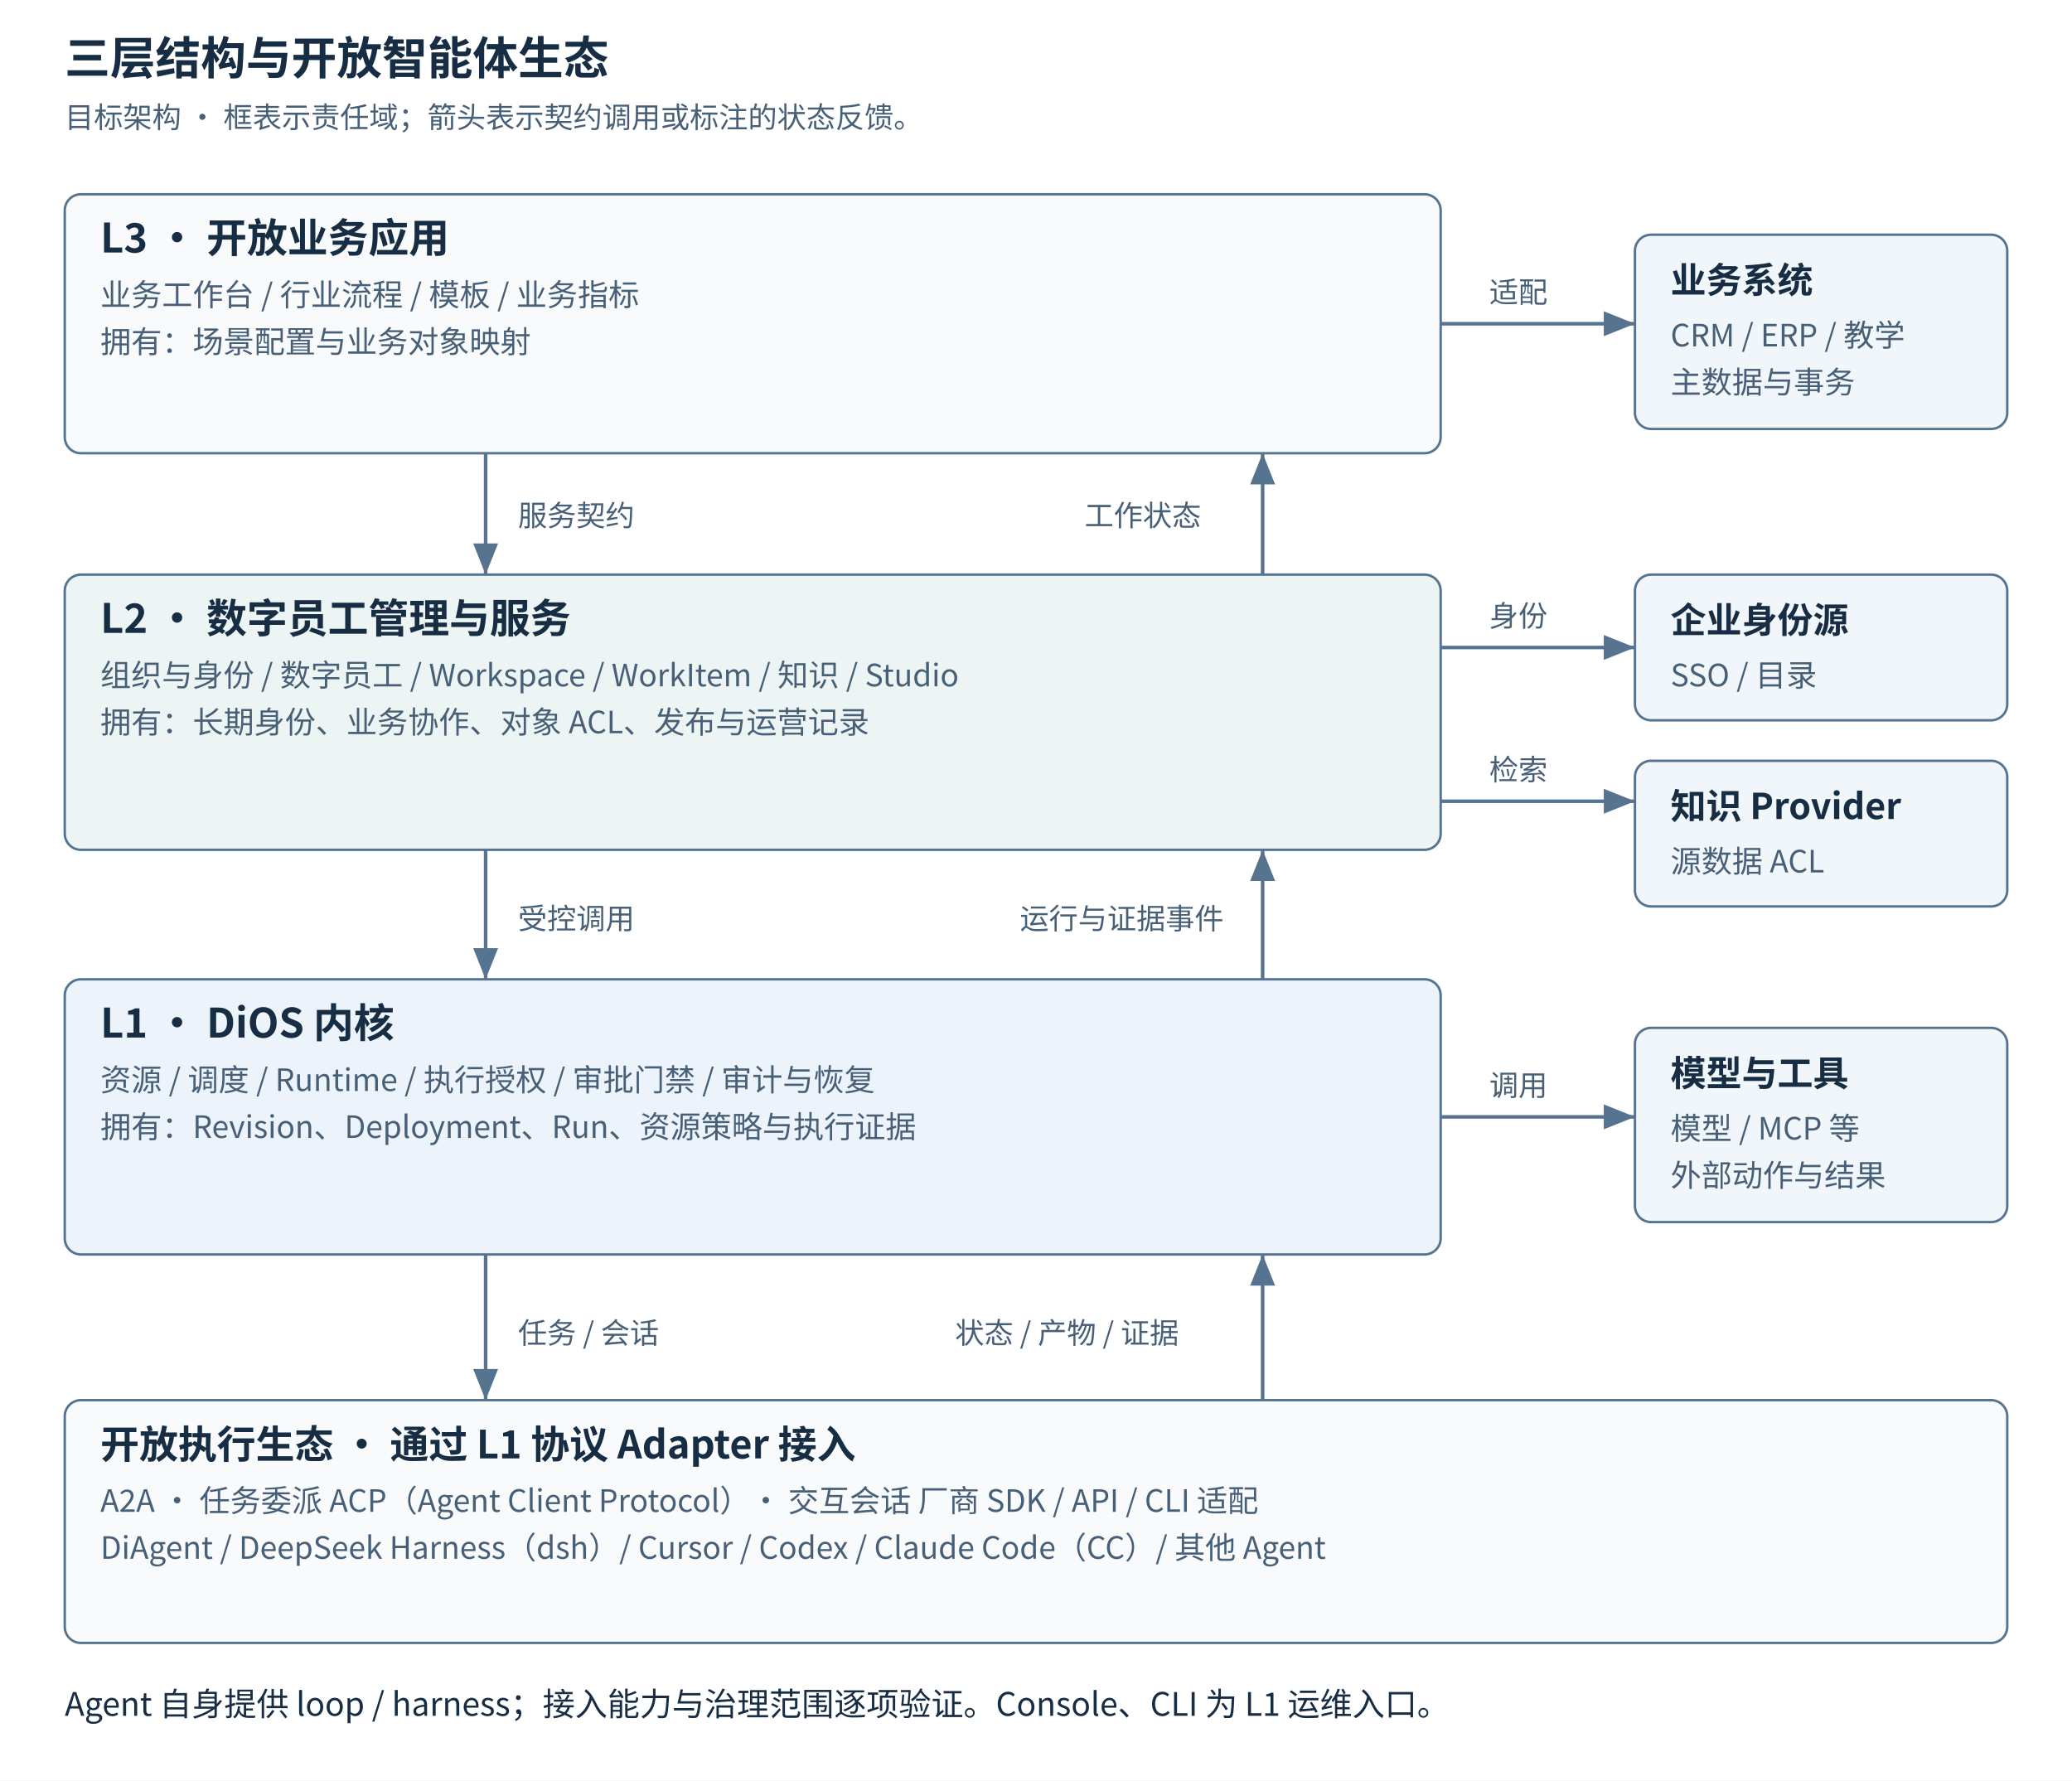
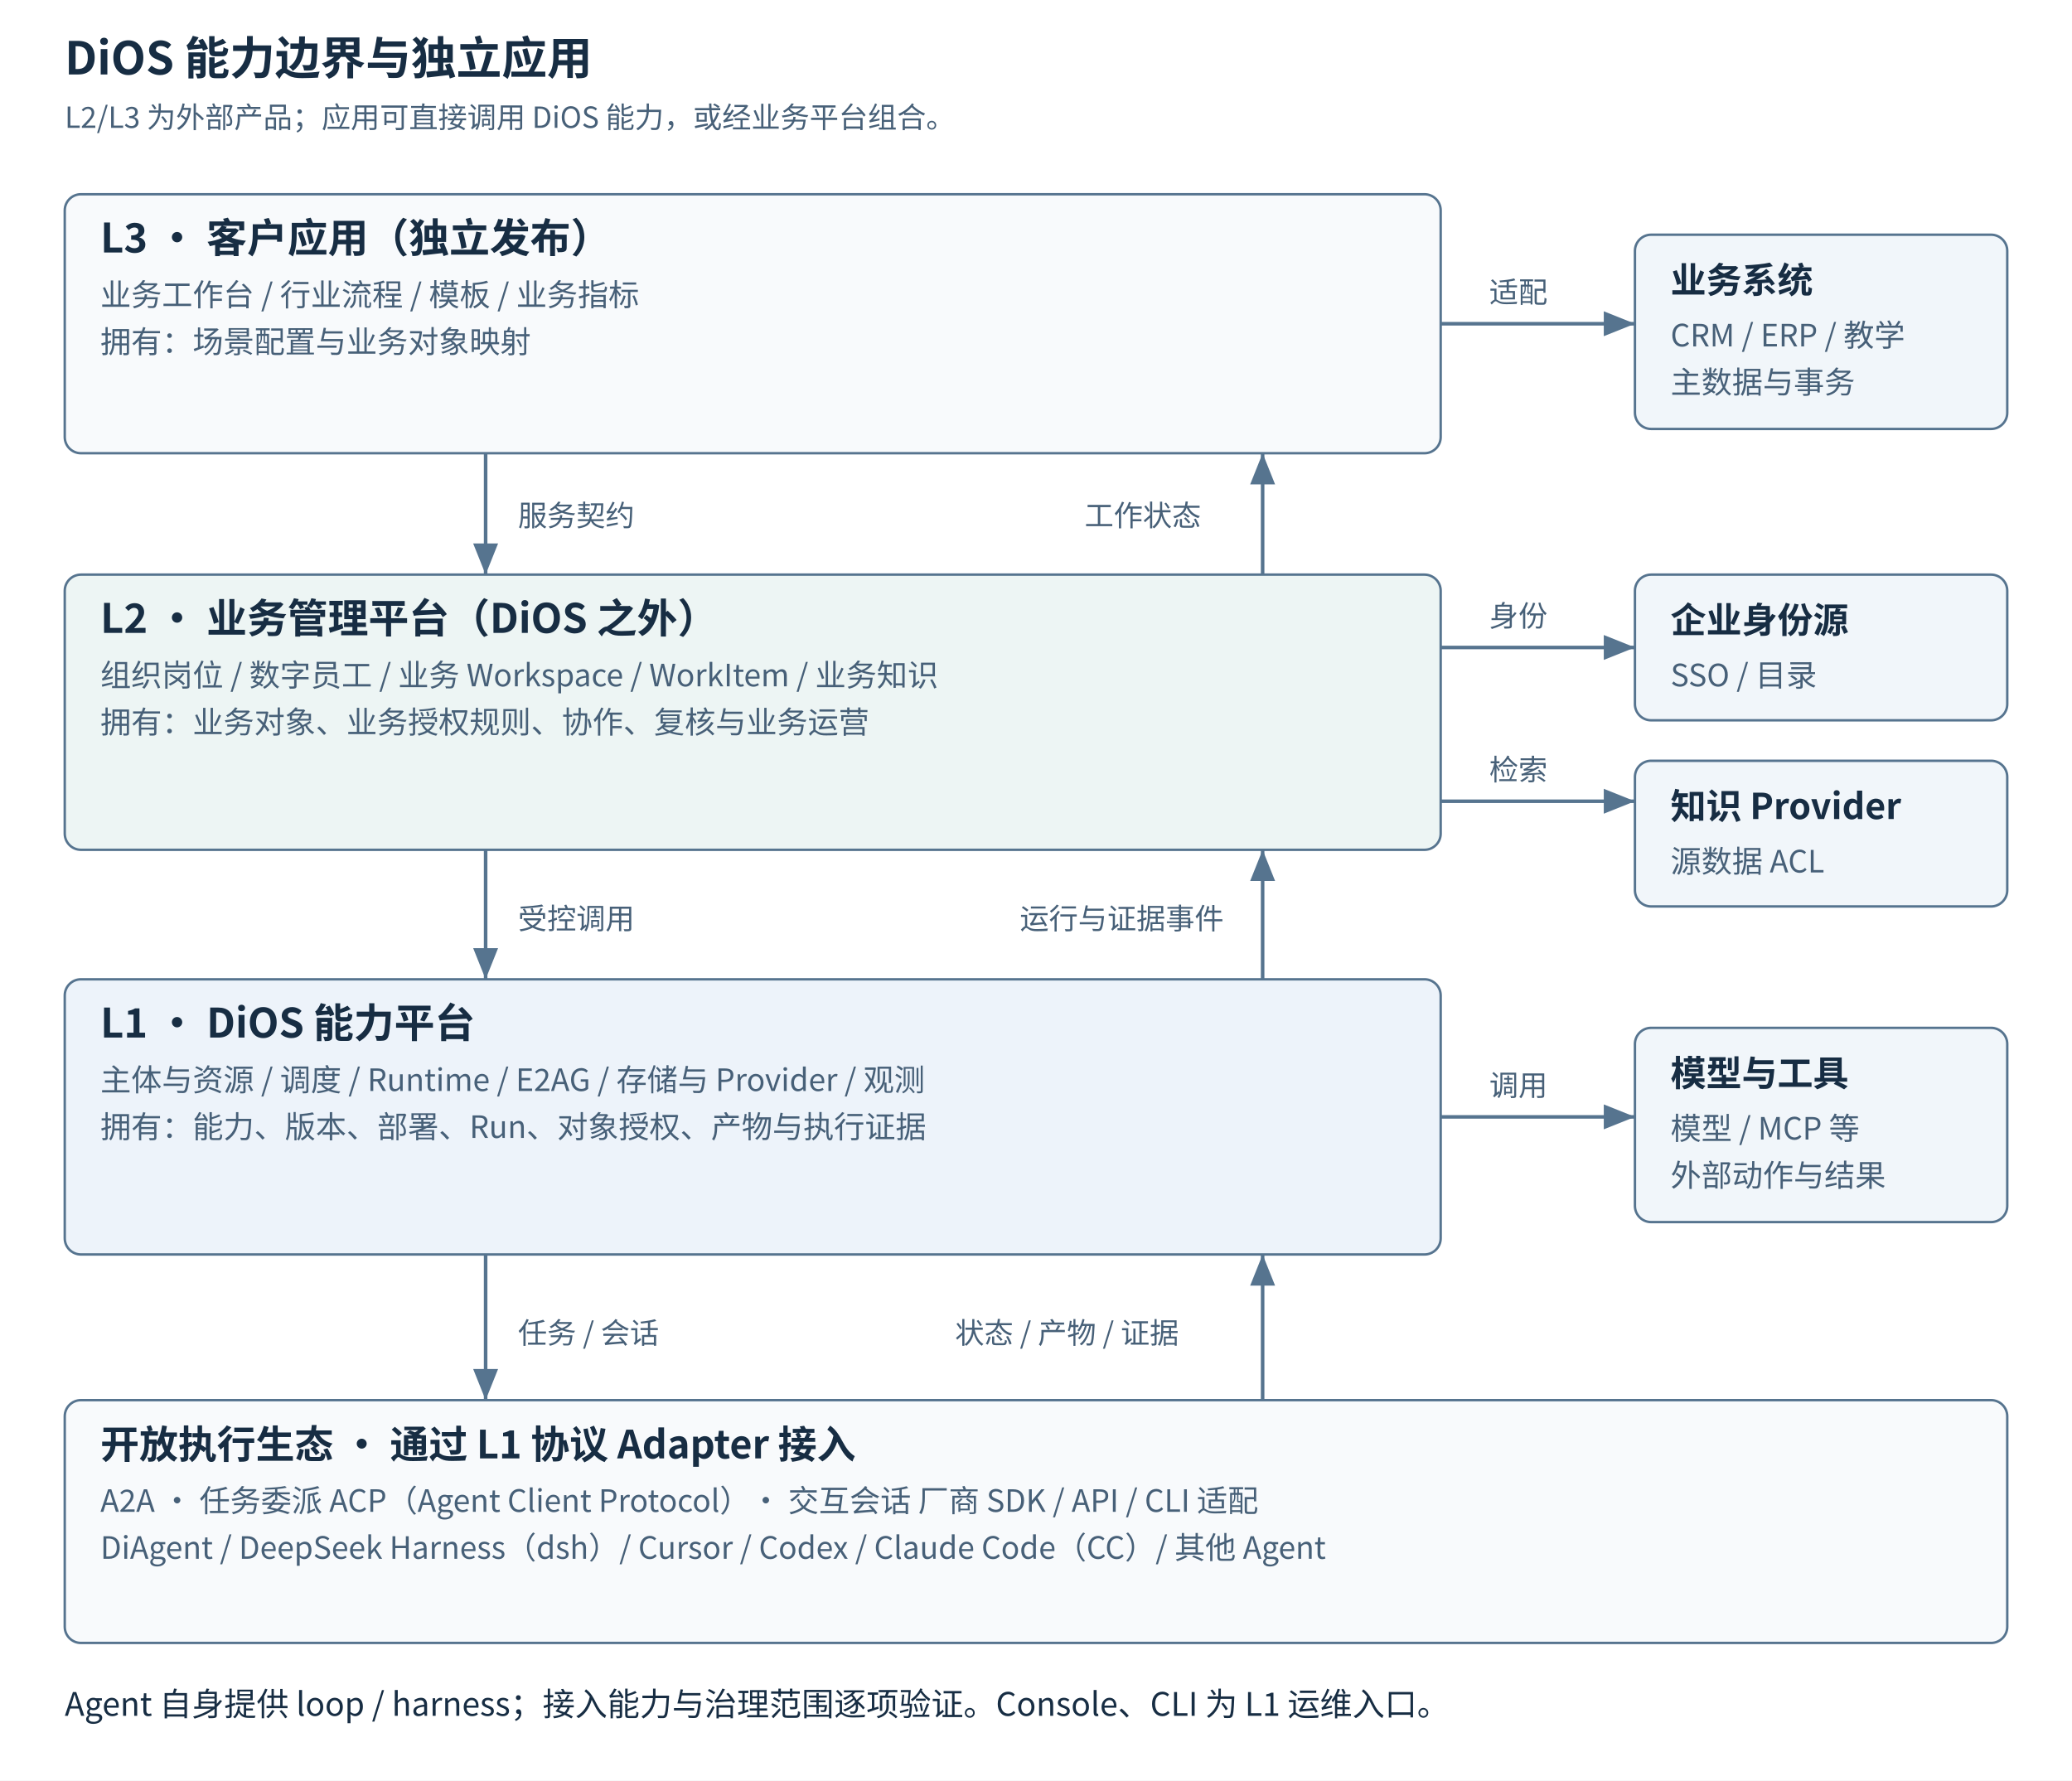
<svg xmlns="http://www.w3.org/2000/svg" viewBox="0 0 1280 1100" role="img" aria-labelledby="title desc">
  <defs>
    <marker id="arrow" viewBox="0 0 10 8" refX="10" refY="4" markerWidth="9" markerHeight="7" orient="auto-start-reverse">
      <path d="M0 0 L10 4 L0 8 Z" fill="#56748f" />
    </marker>
  </defs>
  <rect width="1280" height="1100" fill="white" />
  <g font-family="Microsoft YaHei, Noto Sans CJK SC, sans-serif">
-     <text x="40" y="46" font-size="28" font-weight="700" fill="#172d43">三层结构与开放智能体生态</text>
-     <text x="40" y="79" font-size="18" font-weight="400" fill="#476078">目标架构 · 框表示责任域；箭头表示契约调用或标注的状态反馈。</text>
+     <text x="40" y="46" font-size="28" font-weight="700" fill="#172d43">DiOS 能力边界与独立应用</text>
+     <text x="40" y="79" font-size="18" font-weight="400" fill="#476078">L2/L3 为外部产品；应用可直接调用 DiOS 能力，或经业务平台组合。</text>
    <rect x="40" y="120" width="850" height="160" rx="10" fill="#f8fafc" stroke="#56748f" stroke-width="1.5" />
-     <text x="62" y="156" font-size="25" font-weight="650" fill="#172d43">L3 · 开放业务应用</text>
+     <text x="62" y="156" font-size="25" font-weight="650" fill="#172d43">L3 · 客户应用（独立发布）</text>
    <text x="62" y="189" font-size="19" font-weight="400" fill="#476078">业务工作台 / 行业流程 / 模板 / 业务指标</text>
    <text x="62" y="218" font-size="19" font-weight="400" fill="#476078">拥有：场景配置与业务对象映射</text>
    <rect x="40" y="355" width="850" height="170" rx="10" fill="#edf5f4" stroke="#56748f" stroke-width="1.5" />
-     <text x="62" y="391" font-size="25" font-weight="650" fill="#172d43">L2 · 数字员工管理与服务</text>
-     <text x="62" y="424" font-size="19" font-weight="400" fill="#476078">组织与身份 / 数字员工 / Workspace / WorkItem / 知识 / Studio</text>
-     <text x="62" y="453" font-size="19" font-weight="400" fill="#476078">拥有：长期身份、业务协作、对象 ACL、发布与运营记录</text>
+     <text x="62" y="391" font-size="25" font-weight="650" fill="#172d43">L2 · 业务管理平台（DiOS 之外）</text>
+     <text x="62" y="424" font-size="19" font-weight="400" fill="#476078">组织岗位 / 数字员工 / 业务 Workspace / WorkItem / 业务知识</text>
+     <text x="62" y="453" font-size="19" font-weight="400" fill="#476078">拥有：业务对象、业务授权规则、协作、复核与业务运营</text>
    <rect x="40" y="605" width="850" height="170" rx="10" fill="#edf3fa" stroke="#56748f" stroke-width="1.5" />
-     <text x="62" y="641" font-size="25" font-weight="650" fill="#172d43">L1 · DiOS 内核</text>
-     <text x="62" y="674" font-size="19" font-weight="400" fill="#476078">资源 / 调度 / Runtime / 执行授权 / 审批门禁 / 审计与恢复</text>
-     <text x="62" y="703" font-size="19" font-weight="400" fill="#476078">拥有：Revision、Deployment、Run、资源策略与执行证据</text>
+     <text x="62" y="641" font-size="25" font-weight="650" fill="#172d43">L1 · DiOS 能力平台</text>
+     <text x="62" y="674" font-size="19" font-weight="400" fill="#476078">主体与资源 / 调度 / Runtime / E2AG / 存储与 Provider / 观测</text>
+     <text x="62" y="703" font-size="19" font-weight="400" fill="#476078">拥有：能力、版本、部署、Run、对象授权、产物与执行证据</text>
    <path d="M300 280 V355" fill="none" stroke="#56748f" stroke-width="2.2" stroke-linejoin="round" marker-end="url(#arrow)" />
    <text x="320" y="325" font-size="18" font-weight="500" fill="#476078">服务契约</text>
    <path d="M780 355 V280" fill="none" stroke="#56748f" stroke-width="2.2" stroke-linejoin="round" marker-end="url(#arrow)" />
    <text x="670" y="325" font-size="18" font-weight="500" fill="#476078">工作状态</text>
    <path d="M300 525 V605" fill="none" stroke="#56748f" stroke-width="2.2" stroke-linejoin="round" marker-end="url(#arrow)" />
    <text x="320" y="574" font-size="18" font-weight="500" fill="#476078">受控调用</text>
    <path d="M780 605 V525" fill="none" stroke="#56748f" stroke-width="2.2" stroke-linejoin="round" marker-end="url(#arrow)" />
    <text x="630" y="574" font-size="18" font-weight="500" fill="#476078">运行与证据事件</text>
    <rect x="1010" y="145" width="230" height="120" rx="10" fill="#f1f6fa" stroke="#56748f" stroke-width="1.5" />
    <text x="1032" y="181" font-size="22" font-weight="650" fill="#172d43">业务系统</text>
    <text x="1032" y="214" font-size="19" font-weight="400" fill="#476078">CRM / ERP / 教学</text>
    <text x="1032" y="243" font-size="19" font-weight="400" fill="#476078">主数据与事务</text>
    <rect x="1010" y="355" width="230" height="90" rx="10" fill="#f1f6fa" stroke="#56748f" stroke-width="1.5" />
    <text x="1032" y="391" font-size="22" font-weight="650" fill="#172d43">企业身份源</text>
    <text x="1032" y="424" font-size="19" font-weight="400" fill="#476078">SSO / 目录</text>
    <rect x="1010" y="470" width="230" height="90" rx="10" fill="#f1f6fa" stroke="#56748f" stroke-width="1.5" />
    <text x="1032" y="506" font-size="22" font-weight="650" fill="#172d43">知识 Provider</text>
    <text x="1032" y="539" font-size="19" font-weight="400" fill="#476078">源数据 ACL</text>
    <rect x="1010" y="635" width="230" height="120" rx="10" fill="#f1f6fa" stroke="#56748f" stroke-width="1.5" />
    <text x="1032" y="671" font-size="22" font-weight="650" fill="#172d43">模型与工具</text>
    <text x="1032" y="704" font-size="19" font-weight="400" fill="#476078">模型 / MCP 等</text>
    <text x="1032" y="733" font-size="19" font-weight="400" fill="#476078">外部动作与结果</text>
    <path d="M890 200 H1010" fill="none" stroke="#56748f" stroke-width="2.2" stroke-linejoin="round" marker-end="url(#arrow)" />
    <text x="920" y="187" font-size="18" font-weight="500" fill="#476078">适配</text>
    <path d="M890 400 H1010" fill="none" stroke="#56748f" stroke-width="2.2" stroke-linejoin="round" marker-end="url(#arrow)" />
    <text x="920" y="387" font-size="18" font-weight="500" fill="#476078">身份</text>
    <path d="M890 495 H1010" fill="none" stroke="#56748f" stroke-width="2.2" stroke-linejoin="round" marker-end="url(#arrow)" />
    <text x="920" y="482" font-size="18" font-weight="500" fill="#476078">检索</text>
    <path d="M890 690 H1010" fill="none" stroke="#56748f" stroke-width="2.2" stroke-linejoin="round" marker-end="url(#arrow)" />
    <text x="920" y="677" font-size="18" font-weight="500" fill="#476078">调用</text>
    <path d="M300 775 V865" fill="none" stroke="#56748f" stroke-width="2.2" stroke-linejoin="round" marker-end="url(#arrow)" />
    <text x="320" y="830" font-size="18" font-weight="500" fill="#476078">任务 / 会话</text>
    <path d="M780 865 V775" fill="none" stroke="#56748f" stroke-width="2.2" stroke-linejoin="round" marker-end="url(#arrow)" />
    <text x="590" y="830" font-size="18" font-weight="500" fill="#476078">状态 / 产物 / 证据</text>
    <rect x="40" y="865" width="1200" height="150" rx="10" fill="#f8fafc" stroke="#56748f" stroke-width="1.5" />
    <text x="62" y="901" font-size="24" font-weight="650" fill="#172d43">开放执行生态 · 通过 L1 协议 Adapter 接入</text>
    <text x="62" y="934" font-size="19" font-weight="400" fill="#476078">A2A · 任务委派     ACP（Agent Client Protocol）· 交互会话     厂商 SDK / API / CLI 适配</text>
    <text x="62" y="963" font-size="19" font-weight="400" fill="#476078">DiAgent / DeepSeek Harness（dsh）/ Cursor / Codex / Claude Code（CC）/ 其他 Agent</text>
    <text x="40" y="1060" font-size="20" font-weight="400" fill="#172d43">Agent 自身提供 loop / harness；接入能力与治理范围逐项验证。Console、CLI 为 L1 运维入口。</text>
  </g>
</svg>
